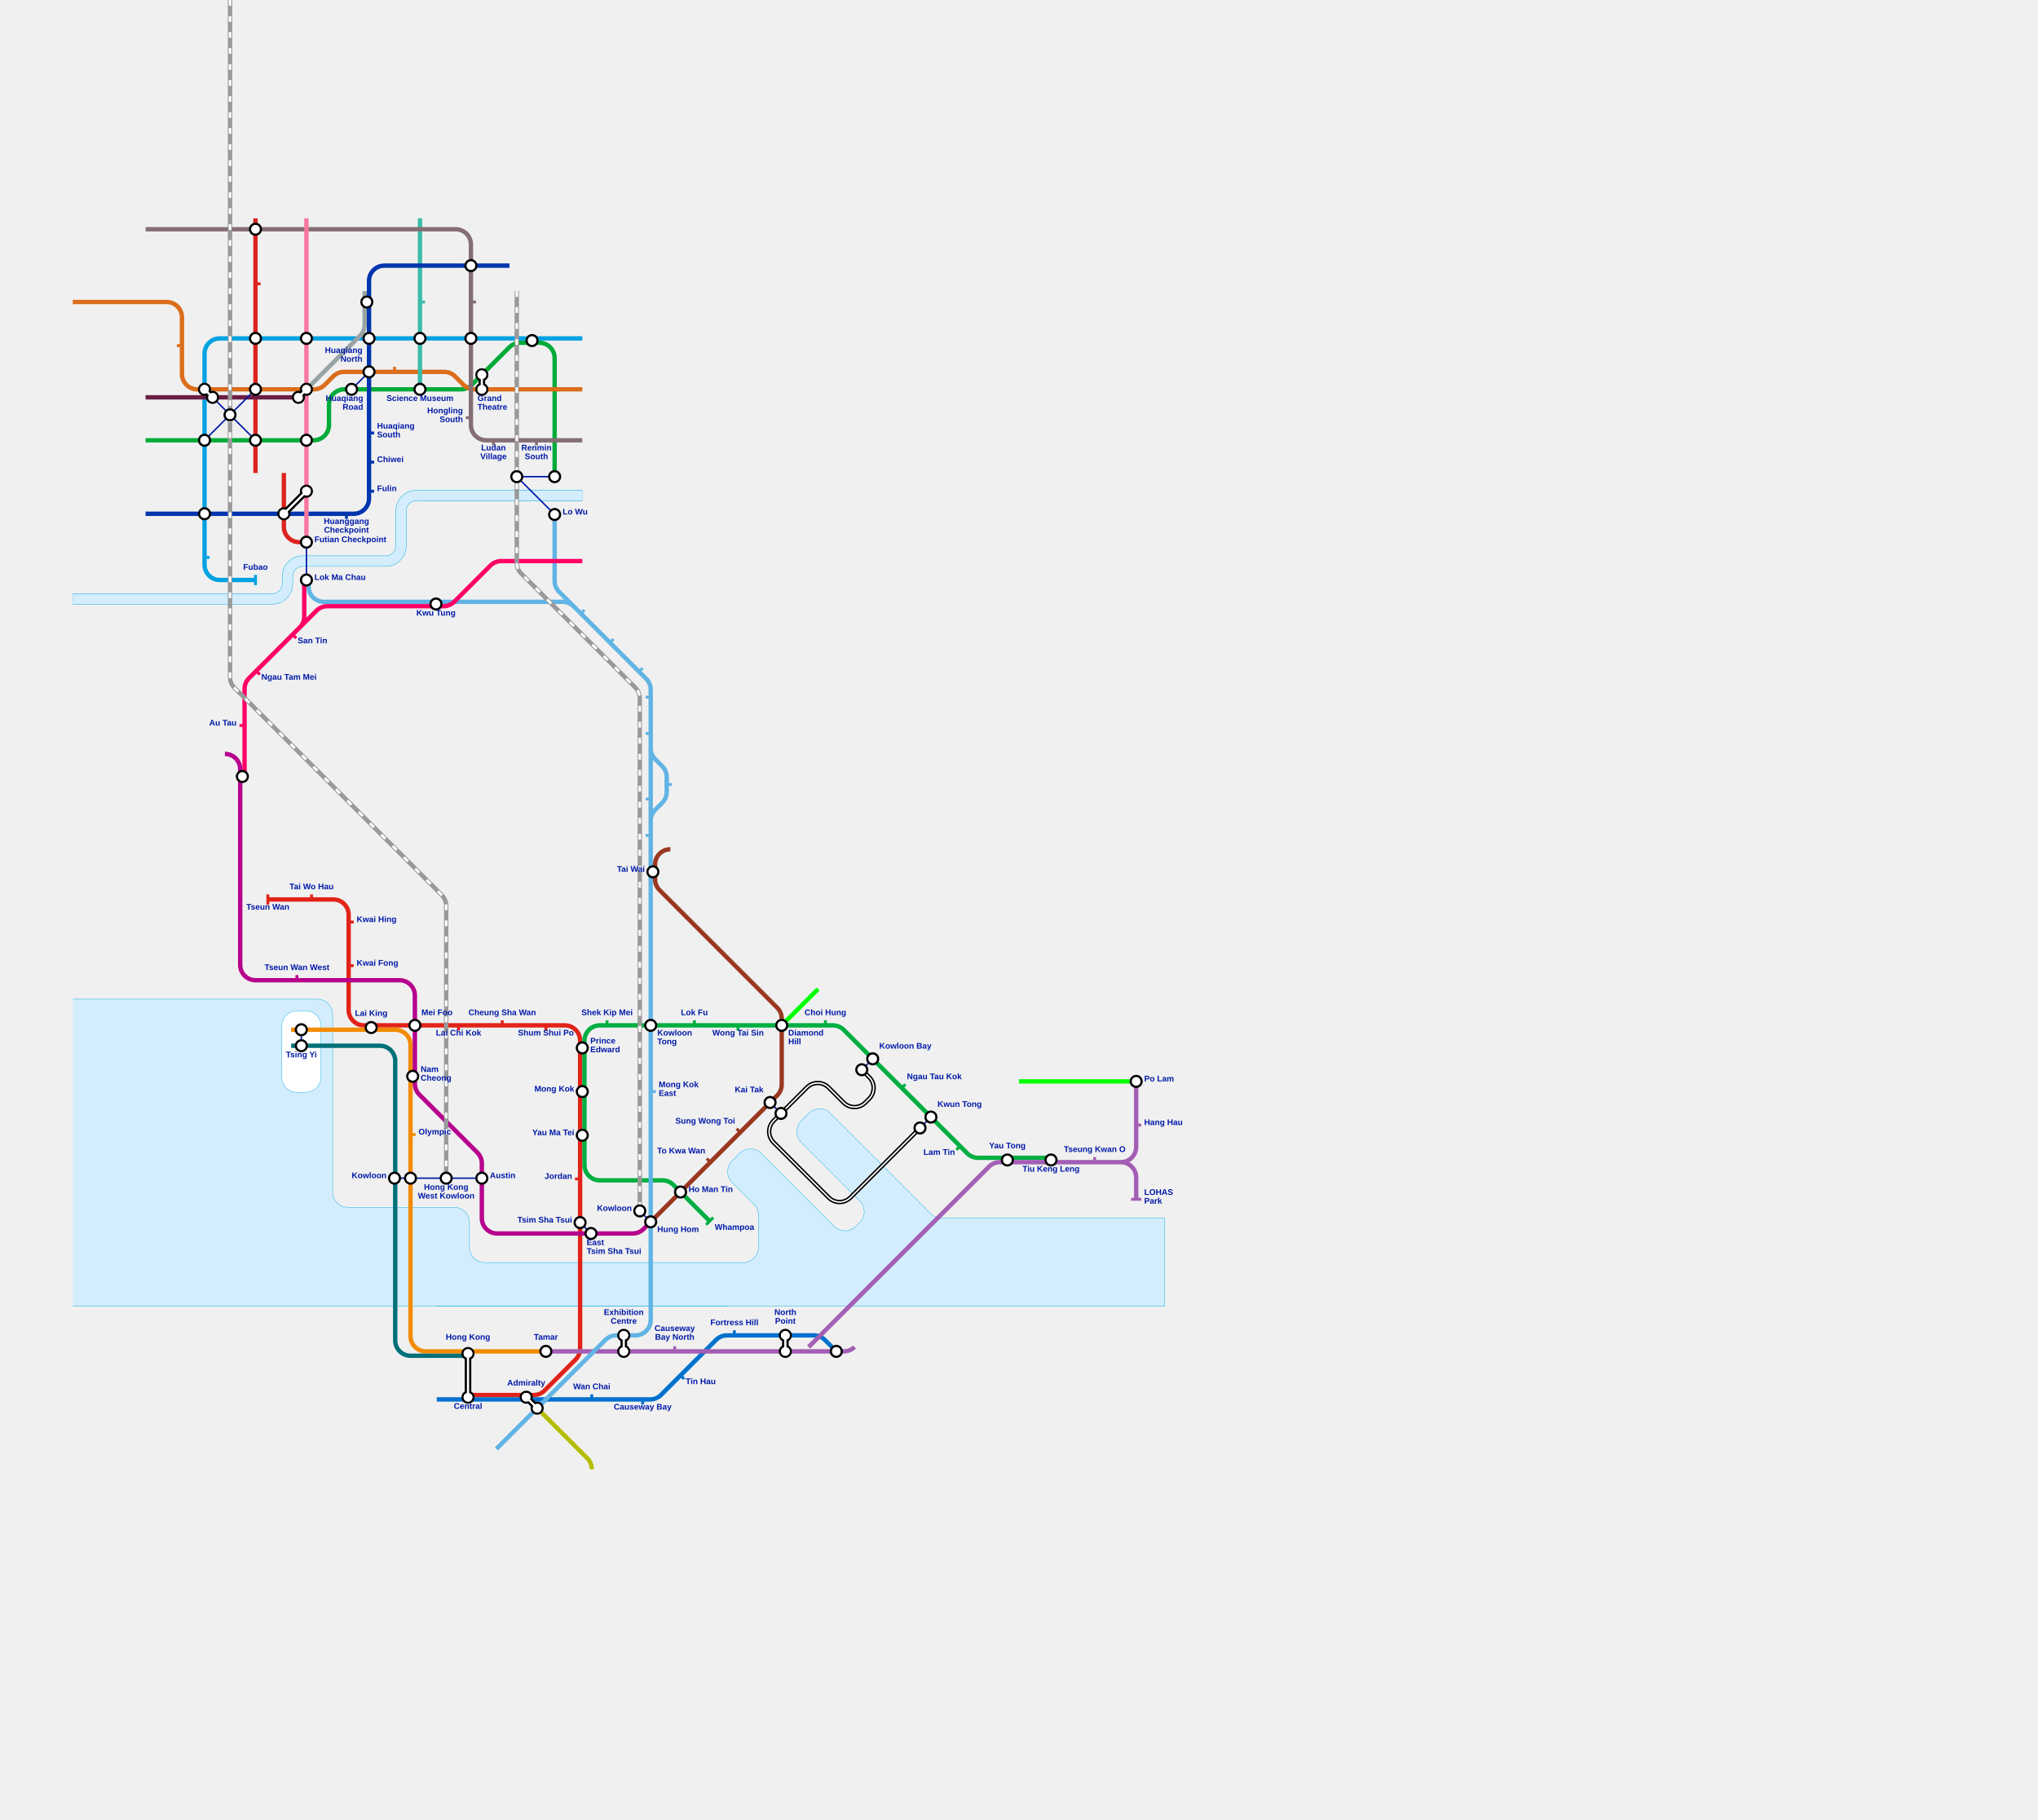
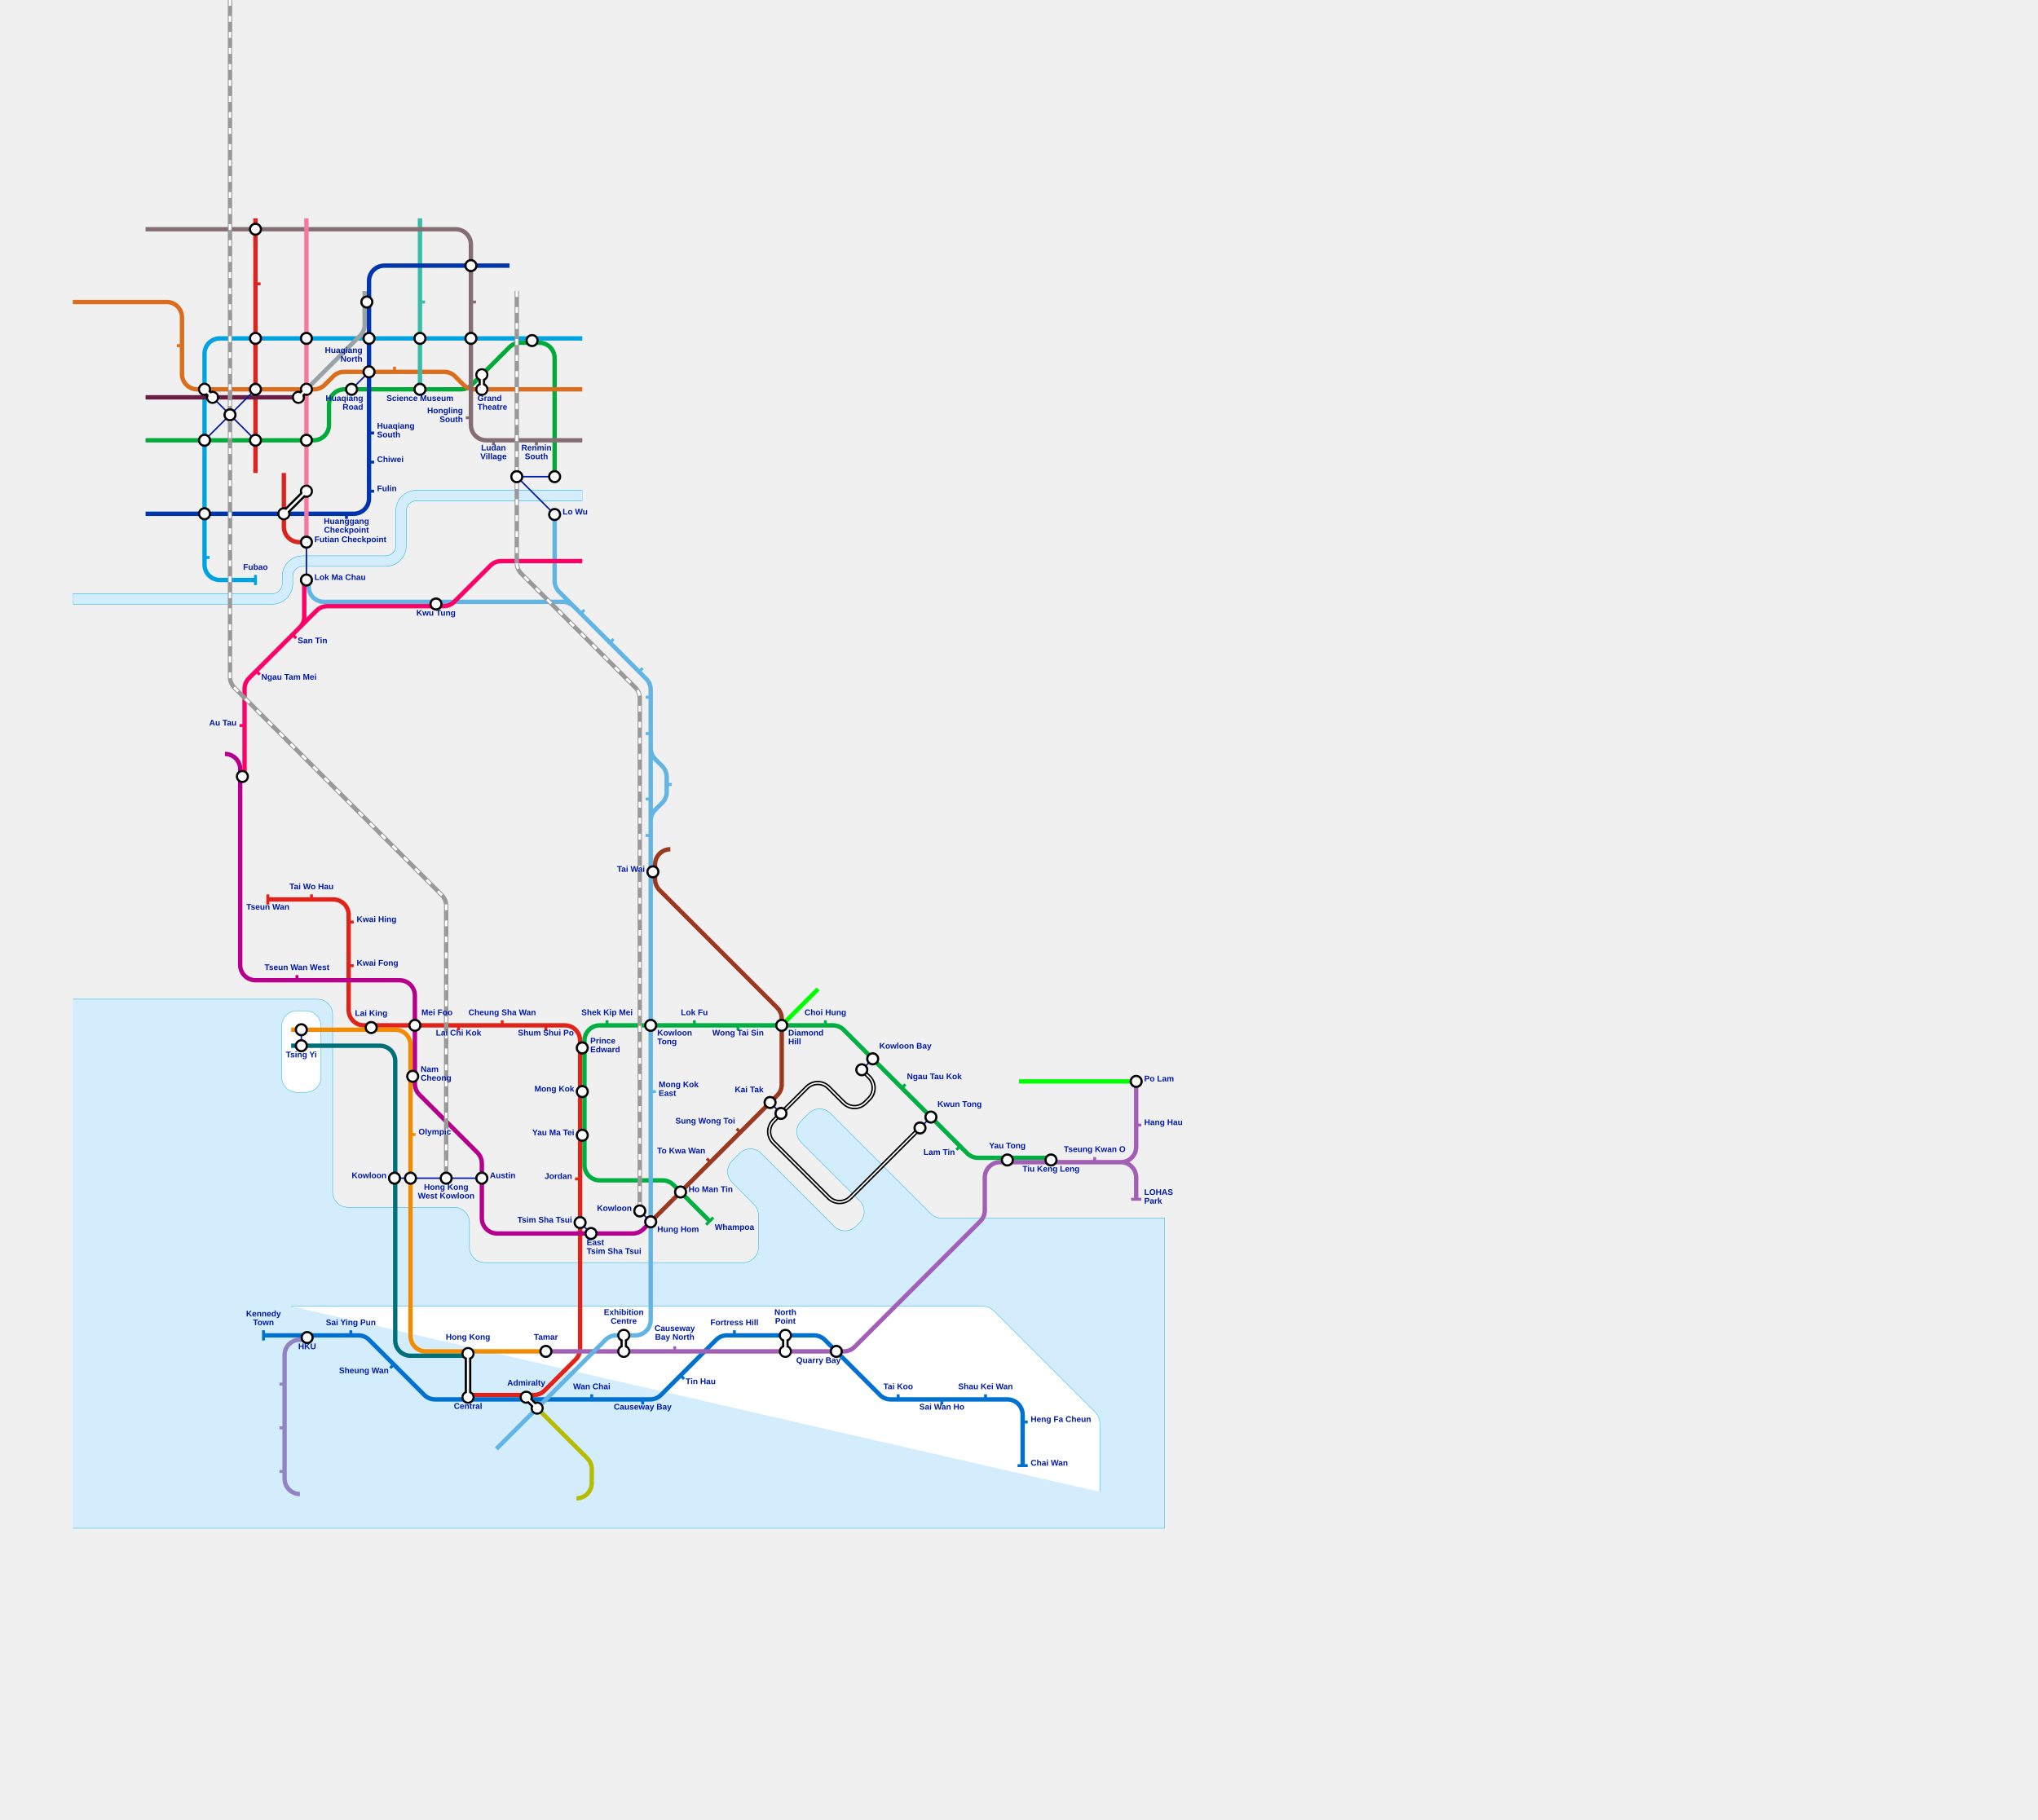
<svg xmlns="http://www.w3.org/2000/svg" xmlns:xlink="http://www.w3.org/1999/xlink" width="2800" height="2500" viewBox="-800 -1500 2800 2500">
  <style type="text/css">
        .LineDiagram {fill:none;stroke-width:6}
        .NonGZMTR {stroke:#fff;stroke-width:2}
        .Railway {stroke-dasharray:8,14;stroke-width:3.5;stroke:#fff}
        .DumbbellBG {stroke:#000;stroke-width:9}
        .DumbbellFG {stroke:#fff;stroke-width:3}
        .PaidTunnel {fill:none;stroke:#0019A8;stroke-width:2}
        .RiverBG {fill:none;stroke-width:15;stroke:#00ABE7}
        .RiverFG {fill:none;stroke-width:14;stroke:#D4EDFC}
        .Sea {stroke-width:0.5;stroke:#00ABE7;fill:#D4EDFC}
        .Island {stroke-width:0.5;stroke:#00ABE7;fill:#fff}
        .FlagBox {fill:none;stroke-width:8}
        .FlagBoxNameEN {
            font-family:Arial,"Hiragino Mincho ProN","PingFang HK","Meiryo UI",Meiryo,"Microsoft Jhenghei UI","Arial Unicode MS",sans-serif;
            font-weight:bold;
            alignment-baseline:middle;
            text-anchor:middle;
            font-size:4.5pt;
        }
        .FlagBoxNameZH {
            font-family:Arial,"Hiragino Mincho ProN","PingFang HK","Meiryo UI",Meiryo,"Microsoft Jhenghei UI","Arial Unicode MS",sans-serif;
            font-weight:bold;
            alignment-baseline:central;
            text-anchor:middle;
            font-size:3.7pt;
        }
        .StationTick {fill:none;stroke-width:4}
        .StationNameEN {
            font-family:Arial,"Hiragino Mincho ProN","PingFang HK","Meiryo UI",Meiryo,"Microsoft Jhenghei UI","Arial Unicode MS",sans-serif;
            fill:#0019A8;
            font-weight:bold;
            alignment-baseline:middle;
        }
        .StationNameZH {
            font-family:Arial,"Hiragino Mincho ProN","PingFang HK","Meiryo UI",Meiryo,"Microsoft Jhenghei UI","Arial Unicode MS",sans-serif;
            fill:#0019A8;
            font-weight:bold;
            alignment-baseline:central;
        }
        .cgz1 {stroke:#F3D03E}
        .cgz2 {stroke:#00629B}
        .cgz3 {stroke:#ECA154}
        .cgz4 {stroke:#00843D}
        .cgz5 {stroke:#C5003E}
        .cgz6 {stroke:#80225F}
        .cgz7 {stroke:#97D700}
        .cgz8 {stroke:#008C95}
        .cgz9 {stroke:#71CC98}
        .cgz10 {stroke:#7D9BC1}
        .cgz11 {stroke:#470A68}
        .cgz12 {stroke:#59621D}
        .cgz13 {stroke:#8E8C13}
        .cgz14 {stroke:#81312F}
        .cgz18 {stroke:#D48BC8}
        .cgz19 {stroke:#BB29BB}
        .cgz21 {stroke:#201747}
        .cgz22 {stroke:#041E42}
        .cgf {stroke:#C4D600}
        .cgzapm {stroke:#00B5E2}
        .cgzthz1 {stroke:#44A729}
        .cfs11 {stroke:#6600CC}
        .cunknown {stroke:#999999}
        .cprdir {stroke:#2F8072}
        
        .csz1 {stroke:#00AB39}
        .csz2 {stroke:#DB6D1C}
        .csz3 {stroke:#00A2E1}
        .csz4 {stroke:#DC241F}
        .csz6 {stroke:#3ABCA8}
        .csz7 {stroke:#0035AD}
        .csz9 {stroke:#846E74}
        .csz10 {stroke:#F8779E}
        .csz11 {stroke:#6A1D44}
        .csz14 {stroke:#99A3A6}

        .ctwl {stroke:#E2231A}
        .cktl {stroke:#00AF41}
        .cisl {stroke:#0071CE}
        .ctkl {stroke:#A35EB5}
        .ctcl {stroke:#F38B00}
        .cdrl {stroke:#E777CB}
        .cael {stroke:#007078}
-         .csil {stroke:#B6BD00}
+         .csile {stroke:#B6BD00}
+         .csilw {stroke:#9182C2}
        .cekl {stroke:#00FF00}
        .cerl {stroke:#61B4E4}
        .cwrl {stroke:#B6008D}
        .cmol {stroke:#9A3820}
        .cnol {stroke:#FF0066}
        .c360 {stroke:#94989A}
        .clrl {stroke:#CD9700}
        .cefls {stroke:#000000}

        .TfLLU {fill:#0019A8}
        .CorporateGrey {fill:#868F98}
    </style>
  <defs>
    <path id="st" class="StationTick" d="M 2,0 H 7" />
    <path id="term" class="StationTick" d="M -7,0 H 7" />
    <g id="int">
      <circle cx="0" cy="0" r="9" fill="#000" />
      <circle cx="0" cy="0" r="6" fill="#fff" />
    </g>
    <path id="flagbox" class="FlagBox" d="M -30,0 H 30" />
    <use xlink:href="#st" id="stsz1" class="csz1" />
    <use xlink:href="#st" id="stsz2" class="csz2" />
    <use xlink:href="#st" id="stsz3" class="csz3" />
    <use xlink:href="#term" id="termsz3" class="csz3" />
    <use xlink:href="#st" id="stsz4" class="csz4" />
    <use xlink:href="#st" id="stsz5" class="csz5" />
    <use xlink:href="#st" id="stsz6" class="csz6" />
    <use xlink:href="#st" id="stsz7" class="csz7" />
    <use xlink:href="#st" id="stsz9" class="csz9" />
    <use xlink:href="#st" id="stsz10" class="csz10" />
    <use xlink:href="#st" id="sttwl" class="ctwl" />
    <use xlink:href="#term" id="termtwl" class="ctwl" />
    <use xlink:href="#st" id="stktl" class="cktl" />
    <use xlink:href="#term" id="termktl" class="cktl" />
    <use xlink:href="#st" id="stisl" class="cisl" />
+     <use xlink:href="#term" id="termisl" class="cisl" />
    <use xlink:href="#st" id="sttkl" class="ctkl" />
    <use xlink:href="#term" id="termtkl" class="ctkl" />
    <use xlink:href="#st" id="sttcl" class="ctcl" />
+     <use xlink:href="#st" id="stsile" class="csile" />
+     <use xlink:href="#st" id="stsilw" class="csilw" />
    <use xlink:href="#st" id="sterl" class="cerl" />
    <use xlink:href="#st" id="stwrl" class="cwrl" />
    <use xlink:href="#st" id="stmol" class="cmol" />
    <use xlink:href="#st" id="stnol" class="cnol" />
    <g id="chinarail" transform="scale(0.0165) translate(-260,-305)" style="stroke:none;fill:#E60012">
      <path d="                 M169,273.5c0-19,14.7-34.8,33.7-36.3c18.9-1.5,38.1-2.2,57.4-2.2c19.3,0,38.4,0.8,57.3,2.2                 c19,1.5,33.7,17.3,33.7,36.3v47.3l-51.3,14.7c-11.2,3.2-18.9,13.4-18.9,25v147.8c0,17.4,12.2,32.3,29.3,35.7l110.6,22.1              c4.9,1,8.4,5.2,8.4,10.2V599H91v-22.7c0-5,3.5-9.2,8.4-10.2L209.9,544c17-3.4,29.3-18.3,29.3-35.7V360.5c0-11.6-7.7-21.8-18.9-25              L169,320.8V273.5z M309.4,31.7c0.2-1.2,0.3-2.4,0.3-3.6c0-14-11.1-25.4-24.9-26C276.6,1.4,268.3,1,260,1c-8.3,0-16.6,0.4-24.7,1.1              c-13.9,0.6-24.9,12-24.9,26c0,1.2,0.1,2.5,0.3,3.6C90.6,54.8,0,160.3,0,287c0,97.2,53.4,182,132.4,226.6l36.8-48.1              C104.3,432.4,59.8,364.9,59.8,287c0-110.6,89.6-200.2,200.2-200.2S460.2,176.4,460.2,287c0,77.9-44.5,145.4-109.4,178.5              c15,19.6,25.6,33.5,36.8,48.1C466.6,469,520,384.2,520,287C520,160.3,429.4,54.8,309.4,31.7z             " />
    </g>
    <g id="prdir" fill="#2f8072" stroke="none" transform="scale(0.045) translate(-120,-110)">
      <path d="m 123.261,86.979 c 18.826,44.554 49.388,83.668 88.995,112.823 l 13.143,9.675 19.351,-26.286 -13.143,-9.675 c -48.909,-36.002 -82.086,-89.248 -93.069,-148.784 -0.418,3.388 -0.841,6.777 -1.384,10.135 -0.715,4.415 -1.538,8.803 -2.466,13.159 -0.928,4.357 -1.961,8.681 -3.099,12.973 -1.138,4.292 -2.379,8.549 -3.723,12.768 -1.343,4.219 -2.789,8.402 -4.335,12.542 -0.084,0.226 -0.185,0.444 -0.27,0.67 z" />
      <path d="M 75.718,153.262 C 104.986,114.754 123.694,68.776 129.262,19.911 L 131.11,3.696 98.68,0 96.832,16.215 c -6.875,60.34 -36.537,115.622 -82.703,154.786 3.147,-1.324 6.295,-2.645 9.479,-3.845 4.184,-1.578 8.4,-3.048 12.641,-4.412 4.24,-1.364 8.505,-2.621 12.794,-3.77 4.288,-1.15 8.598,-2.193 12.927,-3.128 4.328,-0.935 8.675,-1.764 13.035,-2.485 0.238,-0.04 0.477,-0.061 0.715,-0.099 z" />
      <path d="m 157.156,160.728 c -47.997,-5.973 -97.153,0.937 -142.205,20.66 L 0,187.933 13.089,217.834 28.039,211.289 c 55.633,-24.355 118.334,-26.465 175.385,-6.208 -2.725,-2.056 -5.449,-4.116 -8.085,-6.266 -3.466,-2.826 -6.854,-5.733 -10.163,-8.716 -3.309,-2.982 -6.537,-6.039 -9.685,-9.17 -3.148,-3.131 -6.214,-6.335 -9.196,-9.608 -2.982,-3.273 -5.881,-6.616 -8.694,-10.025 -0.153,-0.186 -0.292,-0.382 -0.445,-0.569 z" />
    </g>
  </defs>
  <g id="cht_switch" style="opacity:0;cursor:pointer">
    <g id="cht_switch_base">
      <rect x="-690" y="-1040" width="10" height="10" style="fill:#fff;stroke:#000;stroke-width:1" />
      <text x="-675" y="-1030" font-size="14px" class="stname">Traditional Chinese</text>
    </g>
    <g id="cht_switch_over" style="visibility:hidden;opacity:0">
      <use xlink:href="#enabled" x="-690" y="-1040" />
      <text x="-675" y="-1030" style="stroke:#243588;stroke-width:0.5;font-size:14px" class="stname">Traditional Chinese</text>
      <set begin="cht_switch_base.click" end="cht_switch_over.click" attributeName="visibility" attributeType="CSS" to="visible" />
      <set begin="cht_switch_base.click" end="cht_switch_over.click" attributeName="opacity" attributeType="CSS" to="1" />
    </g>
    <animate attributeName="opacity" attributeType="CSS" values="0; 1" keyTimes="0; 1" dur="0.5s" fill="freeze" />
  </g>
  <g class="RiverBG">
    <path id="Shenzhen_River" d="             M -700,-677             H -426 a 21,21 0 0,0 21,-21             V -708 a 21,21 0 0,1 21,-21             H -270 a 21,21 0 0,0 21,-21             V -798 a 21,21 0 0,1 21,-21             H 0         " />
  </g>
  <use xlink:href="#Shenzhen_River" class="RiverFG" />
-   <path id="Victoria_Harbour" class="Sea" d="         M -700,-127         H -364 a 21,21 0 0,1 21,21         V 138 a 21,21 0 0,0 21,21         H -176 a 21,21 0 0,1 21,21         V 214 a 21,21 0 0,0 21,21         H 221 a 21,21 0 0,0 21,-21         V 170 a 21,21 0 0,0 -6,-15         L 206,125 a 21,21 0 0,1 0,-30         L 216,85 a 21,21 0 0,1 30,0         L 346,185 a 21,21 0 0,0 30,0         L 381,180 a 21,21 0 0,0 0,-30         L 301,70 a 21,21 0 0,1 0,-30         L 311,30 a 21,21 0 0,1 30,0         L 479,168 a 21,21 0 0,0 15,6         H 800          V 295         H -700     " />
-   <path id="Hong_Kong_Island" class="Island" d="         M -200,295         H 200     " />
+   <path id="Victoria_Harbour" class="Sea" d="         M -700,-127         H -364 a 21,21 0 0,1 21,21         V 138 a 21,21 0 0,0 21,21         H -176 a 21,21 0 0,1 21,21         V 214 a 21,21 0 0,0 21,21         H 221 a 21,21 0 0,0 21,-21         V 170 a 21,21 0 0,0 -6,-15         L 206,125 a 21,21 0 0,1 0,-30         L 216,85 a 21,21 0 0,1 30,0         L 346,185 a 21,21 0 0,0 30,0         L 381,180 a 21,21 0 0,0 0,-30         L 301,70 a 21,21 0 0,1 0,-30         L 311,30 a 21,21 0 0,1 30,0         L 479,168 a 21,21 0 0,0 15,6         H 800          V 600         H -700     " />
+   <path id="Hong_Kong_Island" class="Island" d="         M -400,295         H 550 a 21,21 0 0,1 15,6         L 705,441 a 21,21 0 0,1 6,15         V 550     " />
  <path id="Tsing_Yi_Island" class="Island" d="         M -359,-90         V -20 a 21,21 0 0,1 -21,21         H -392 a 21,21 0 0,1 -21,-21         V -90 a 21,21 0 0,1 21,-21         H -380 a 21,21 0 0,1 21,21 Z     " />
  <g class="LineDiagram">
    <path id="SZ1_route" class="csz1" d="             M -600,-895             H -369 a 21,21 0 0,0 21,-21             V -944 a 21,21 0 0,1 21,-21             H -167 a 21,21 0 0,0 15,-6             L -100,-1023 a 21,21 0 0,1 15,-6             H -59 a 21,21 0 0,1 21,21             V -845         " />
    <path id="SZ2_route" class="csz2" d="             M -700,-1085             H -571 a 21,21 0 0,1 21,21             V -986 a 21,21 0 0,0 21,21             H -369 a 21,21 0 0,0 15,-6             L -342,-983 a 21,21 0 0,1 15,-6             H -190 a 21,21 0 0,1 15,6             L -163,-971 a 21,21 0 0,0 15,6             H 0         " />
    <path id="SZ3_route" class="csz3" d="             M -449,-703             H -498 a 21,21 0 0,1 -21,-21             M -519,-724             V -1014 a 21,21 0 0,1 21,-21             H 0         " />
    <path id="SZ4_route" class="csz4" d="             M -379,-755             H -389 a 21,21 0 0,1 -21,-21             V -850              M -449,-850             V -1200         " />
    <path id="SZ6_route" class="csz6" d="             M -223,-965             V -1200         " />
    <path id="SZ7_route" class="csz7" d="             M -600,-794             H -314 a 21,21 0 0,0 21,-21             V -1114 a 21,21 0 0,1 21,-21             H -100         " />
    <path id="SZ9_route" class="csz9" d="             M -600,-1185             H -174 a 21,21 0 0,1 21,21             V -916 a 21,21 0 0,0 21,21             H 0         " />
    <path id="SZ10_route" class="csz10" d="             M -379,-755             V -1200         " />
    <path id="SZ11_route" class="csz11" d="             M -390,-954             H -600         " />
    <path id="SZ14_route" class="csz14" d="             M -379,-965             L -305,-1039 a 21,21 0 0,0 6,-15             V -1100         " />
  </g>
  <g class="LineDiagram">
    <path id="TWL_route" class="ctwl" d="             M -432,-264             H -342 a 21,21 0 0,1 21,21             V -112 a 21,21 0 0,0 21,21             M -300,-91             H -24 a 21,21 0 0,1 21,21             V 353 a 21,21 0 0,1 -6,15             M -9,368             L -52,411 a 21,21 0 0,1 -15,6             M -67,417             H -153         " />
    <path id="KTL_route" class="cktl" d="             M 644,91             H 544 a 21,21 0 0,1 -15,-6             L 359,-85 a 21,21 0 0,0 -15,-6             H 300             H 24 a 21,21 0 0,0 -21,21             V 101 a 21,21 0 0,0 21,21             H 110 a 21,21 0 0,1 15,6             L 175,178         " />
-     <path id="ISL_route" class="cisl" d="             M -200,423             H 93 a 21,21 0 0,0 15,-6             L 184,341 a 21,21 0 0,1 15,-6             H 318 a 21,21 0 0,1 15,6             L 349,357         " />
-     <path id="TKL_route" class="ctkl" d="             M -50,357             H 359 a 21,21 0 0,0 15,-6             M 311,351             L 559,103 a 21,21 0 0,1 15,-6             M 574,97             H 740 a 21,21 0 0,0 21,-21             V -14              M 740,97 a 21,21 0 0,1 21,21             V 148         " />
+     <path id="ISL_route" class="cisl" d="             M -438,335             H -308 a 21,21 0 0,1 15,6             L -217,417 a 21,21 0 0,0 15,6             H 93 a 21,21 0 0,0 15,-6             L 184,341 a 21,21 0 0,1 15,-6             H 318 a 21,21 0 0,1 15,6             L 409,417 a 21,21 0 0,0 15,6             H 584 a 21,21 0 0,1 21,21             V 514         " />
+     <path id="TKL_route" class="ctkl" d="             M -50,357             H 359 a 21,21 0 0,0 15,-6             L 547,178 a 21,21 0 0,0 6,-15             V 118 a 21,21 0 0,1 21,-21             H 740 a 21,21 0 0,0 21,-21             V -14              M 740,97 a 21,21 0 0,1 21,21             V 148         " />
    <path id="TCL_route" class="ctcl" d="             M -400,-85             H -257 a 21,21 0 0,1 21,21             V 336 a 21,21 0 0,0 21,21             H -50         " />
    <path id="AEL_route" class="cael" d="             M -400,-63             H -278 a 21,21 0 0,1 21,21             V 342 a 21,21 0 0,0 21,21             H -153         " />
-     <path id="SIL_route" class="csil" d="             M -62,435             L 7,504 a 21,21 0 0,1 6,15         " />
+     <path id="SILE_route" class="csile" d="             M -62,435             L 7,504 a 21,21 0 0,1 6,15             V 538 a 21,21 0 0,1 -21,21         " />
+     <path id="SILW_route" class="csilw" d="             M -378,341             H -388 a 21,21 0 0,0 -21,21             V 532 a 21,21 0 0,0 21,21         " />
    <path id="EKL_route" class="cekl" d="             M 274,-91             L 324,-141             M 600,-14             H 761         " />
    <path id="ERL_route" class="cerl" d="             M -38,-793             V -702 a 21,21 0 0,0 6,15             L 88,-567 a 21,21 0 0,1 6,15             M 94,-552             V 314 a 21,21 0 0,1 -21,21             H 47 a 21,21 0 0,0 -15,6             L -118,491              M 94,-372 a 21,21 0 0,1 6,-15             L 110,-397 a 21,21 0 0,0 6,-15             V -432 a 21,21 0 0,0 -6,-15             L 100,-457 a 21,21 0 0,1 -6,-15              M -12,-667 a 21,21 0 0,0 -15,-6             H -355 a 21,21 0 0,1 -21,-21             V -703         " />
    <path id="WRL_route" class="cwrl" d="             M -491,-464 a 21,21 0 0,1 21,21             V -174 a 21,21 0 0,0 21,21             H -251 a 21,21 0 0,1 21,21             V -11 a 21,21 0 0,0 6,15             L -144,84 a 21,21 0 0,1 6,15             V 174 a 21,21 0 0,0 21,21             H 69 a 21,21 0 0,0 15,-6             L 94,179         " />
    <path id="MOL_route" class="cmol" d="             M 94,179             L 268,5 a 21,21 0 0,0 6,-15             V -100 a 21,21 0 0,0 -6,-15             L 106,-277 a 21,21 0 0,1 -6,-15             V -312 a 21,21 0 0,1 21,-21         " />
    <path id="NOL_route" class="cnol" d="             M -464,-433             V -553 a 21,21 0 0,1 6,-15             L -365,-661 a 21,21 0 0,1 15,-6             H -191 a 21,21 0 0,0 15,-6             L -126,-723 a 21,21 0 0,1 15,-6             H 0              M -388,-638 a 21,21 0 0,0 6,-15             V -703         " />
    <g class="cefls">
      <path id="EFLS_route" d="             M 384,-30             L 394,-20 a 21,21 0 0,1 0,30             L 389,15 a 21,21 0 0,1 -30,0             L 338.5,-5.5 a 21,21 0 0,0 -30,0             L 263,40 a 21,21 0 0,0 0,30             L 338.5,145.5 a 21,21 0 0,0 30,0             L 464,50             " />
    </g>
    <use xlink:href="#EFLS_route" class="NonGZMTR" />
    <g class="cunknown">
      <path id="Guangshen_Railway" d="                 M -90,-1100                 V -727 a 21,21 0 0,0 6,15                 L 73,-555 a 21,21 0 0,1 6,15                 V 164             " />
      <path id="GZ_SZ_HK_Railway" d="                 M -484,-1500                 V -570 a 21,21 0 0,0 6,15                 L -193,-270 a 21,21 0 0,1 6,15                 V 119             " />
    </g>
    <use xlink:href="#Guangshen_Railway" class="Railway" />
    <use xlink:href="#GZ_SZ_HK_Railway" class="Railway" />
  </g>
  <g id="Guangshen_Railway_station_icons">
    <path class="PaidTunnel" d="             M -90,-845 H -38             M -90,-845 L -38,-793             M 79,164 L 94,179         " />
    <use xlink:href="#int" x="-90" y="-845" id="Shenzhen" />
    <use xlink:href="#int" x="79" y="164" id="Kowloon" />
  </g>
  <g id="GZ_SZ_HK_Railway_station_icons">
    <path class="PaidTunnel" d="             M -508,-954 L -449,-895             M -519,-895 L -449,-965             M -236,119 H -138         " />
    <use xlink:href="#int" x="-484" y="-930" id="Futian" />
    <use xlink:href="#int" x="-187" y="119" id="West_Kowloon" />
  </g>
  <g id="SZ1_station_icons">
    <use xlink:href="#int" x="-519" y="-895" id="Shopping_Park" />
    <use xlink:href="#int" x="-449" y="-895" id="CEC" />
    <use xlink:href="#int" x="-379" y="-895" id="Gangxia" />
    <path class="PaidTunnel" d="             M -317,-965 L -293,-989         " />
    <use xlink:href="#int" x="-317" y="-965" id="Huaqiang_Rd" />
    <use xlink:href="#int" x="-223" y="-965" id="Science_Museum" />
    <use xlink:href="#int" x="-138" y="-985" id="Grand_Theatre" />
    <use xlink:href="#int" x="-69" y="-1032" id="Laojie" />
    <use xlink:href="#int" x="-38" y="-845" id="Luohu" />
  </g>
  <g id="SZ2_station_icons">
    <use xlink:href="#stsz2" transform="translate(-550,-1025)rotate(180)" id="Lianhua_West" />
    <use xlink:href="#int" x="-519" y="-965" id="Futian" />
    <use xlink:href="#int" x="-449" y="-965" id="Civic_Centre" />
    <use xlink:href="#int" x="-379" y="-965" id="Gangxia_North" />
    <use xlink:href="#int" x="-293" y="-989" id="Huaqiang_North" />
    <use xlink:href="#stsz2" transform="translate(-258,-989)rotate(-90)" id="Yannan" />
    <use xlink:href="#int" x="-138" y="-965" id="Grand_Theatre_SZ2" />
    <g class="DumbbellBG">
      <path id="GrandTheatre_Interchange" d="                 M -138,-985 V -965             " />
    </g>
    <use xlink:href="#GrandTheatre_Interchange" class="DumbbellFG" />
    <circle cx="-138" cy="-985" r="6" fill="#fff" />
    <circle cx="-138" cy="-965" r="6" fill="#fff" />
  </g>
  <g id="SZ3_station_icons">
    <use xlink:href="#termsz3" transform="translate(-449,-703)rotate(90)" id="Fubao" />
    <use xlink:href="#stsz3" transform="translate(-519,-734)rotate(0)" id="Yitian" />
    <use xlink:href="#int" x="-519" y="-794" id="Shixia" />
    <use xlink:href="#int" x="-449" y="-1035" id="Childrens_Palace" />
    <use xlink:href="#int" x="-379" y="-1035" id="Lianhuacun" />
    <use xlink:href="#int" x="-293" y="-1035" id="Huaxin" />
    <use xlink:href="#int" x="-223" y="-1035" id="Tongxinling" />
    <use xlink:href="#int" x="-153" y="-1035" id="Hongling" />
  </g>
  <g id="SZ4_station_icons">
    <use xlink:href="#int" x="-449" y="-1185" id="Shangmeilin" />
    <use xlink:href="#stsz4" transform="translate(-449,-1110)rotate(0)" id="Lianhua_North" />
    <use xlink:href="#int" x="-410" y="-794" id="Fumin" />
    <path class="PaidTunnel" d="             M -379,-755 V -703         " />
    <use xlink:href="#int" x="-379" y="-755" id="Futian_Checkpoint" />
  </g>
  <g id="SZ6_station_icons">
    <use xlink:href="#stsz6" transform="translate(-223,-1085)rotate(0)" id="Sports_Centre" />
  </g>
  <g id="SZ7_station_icons">
    <use xlink:href="#stsz7" transform="translate(-324,-794)rotate(90)" id="Huanggang_Checkpoint" />
    <use xlink:href="#stsz7" transform="translate(-293,-825)" id="Fulin" />
    <use xlink:href="#stsz7" transform="translate(-293,-865)" id="Chiwei" />
    <use xlink:href="#stsz7" transform="translate(-293,-905)" id="Huaqiang_South" />
    <use xlink:href="#int" x="-296" y="-1085" id="Huangmugang" />
    <use xlink:href="#int" x="-153" y="-1135" id="Hongling_North" />
  </g>
  <g id="SZ9_station_icons">
    <use xlink:href="#stsz9" transform="translate(-153,-1085)rotate(0)" id="Yuanling" />
    <use xlink:href="#stsz9" transform="translate(-153,-926)rotate(180)" id="Hongling_South" />
    <use xlink:href="#stsz9" transform="translate(-122,-895)rotate(90)" id="Ludancun" />
    <use xlink:href="#stsz9" transform="translate(-63,-895)rotate(90)" id="Renmin_South" />
  </g>
  <g id="SZ10_station_icons">
    <use xlink:href="#int" x="-379" y="-825" id="Fumin_SZ10" />
    <g class="DumbbellBG">
      <path id="Fumin_Interchange" d="                 M -410,-794 L -379,-825             " />
    </g>
    <use xlink:href="#Fumin_Interchange" class="DumbbellFG" />
    <circle cx="-410" cy="-794" r="6" fill="#fff" />
    <circle cx="-379" cy="-825" r="6" fill="#fff" />
  </g>
  <g id="SZ11_station_icons">
    <use xlink:href="#int" x="-390" y="-954" id="Gangxia_North_SZ11" />
    <g class="DumbbellBG">
      <path id="Gangxia_North_Interchange" d="                 M -390,-954 L -379,-965             " />
    </g>
    <use xlink:href="#Gangxia_North_Interchange" class="DumbbellFG" />
    <circle cx="-390" cy="-954" r="6" fill="#fff" />
    <circle cx="-379" cy="-965" r="6" fill="#fff" />
    <use xlink:href="#int" x="-508" y="-954" id="Futian_SZ11" />
    <g class="DumbbellBG">
      <path id="Futian_Interchange" d="                 M -519,-965 L -508,-954             " />
    </g>
    <use xlink:href="#Futian_Interchange" class="DumbbellFG" />
    <circle cx="-519" cy="-965" r="6" fill="#fff" />
    <circle cx="-508" cy="-954" r="6" fill="#fff" />
  </g>
  <g id="TWL_station_icons">
    <use xlink:href="#termtwl" transform="translate(-432,-264)rotate(90)" id="TSW" />
    <use xlink:href="#sttwl" transform="translate(-372,-264)rotate(-90)" id="TWH" />
    <use xlink:href="#sttwl" transform="translate(-321,-233)rotate(0)" id="KWH" />
    <use xlink:href="#sttwl" transform="translate(-321,-173)rotate(0)" id="KWF" />
    <use xlink:href="#int" transform="translate(-290,-88)" id="LAK" />
    <use xlink:href="#int" x="-230" y="-91" id="MEF" />
    <use xlink:href="#sttwl" transform="translate(-170,-91)rotate(90)" id="LCK" />
    <use xlink:href="#sttwl" transform="translate(-110,-91)rotate(-90)" id="CSW" />
    <use xlink:href="#sttwl" transform="translate(-50,-91)rotate(90)" id="SSP" />
    <use xlink:href="#int" x="0" y="-60" id="PRE" />
    <use xlink:href="#int" x="0" y="0" id="MOK" />
    <use xlink:href="#int" x="0" y="60" id="YMT" />
    <use xlink:href="#sttwl" transform="translate(-3,120)rotate(180)" id="JOR" />
    <path class="PaidTunnel" d="             M -3,180 L 12,195         " />
    <use xlink:href="#int" x="-3" y="180" id="TST" />
    <use xlink:href="#int" x="-77" y="420" id="ADM" />
    <use xlink:href="#int" x="-157" y="420" id="CEN" />
  </g>
  <g id="KTL_station_icons">
    <use xlink:href="#int" x="644" y="94" id="TIK" />
    <use xlink:href="#int" x="584" y="94" id="YAT" />
    <use xlink:href="#stktl" transform="translate(519,75)rotate(135)" id="LAT" />
    <path class="PaidTunnel" d="             M 479,35 L 464,50         " />
    <use xlink:href="#int" x="479" y="35" id="KWT" />
    <use xlink:href="#stktl" transform="translate(439,-5)rotate(-45)" id="NTK" />
    <path class="PaidTunnel" d="             M 399,-45 L 384,-30         " />
    <use xlink:href="#int" x="399" y="-45" id="KOB" />
    <use xlink:href="#stktl" transform="translate(334,-91)rotate(-90)" id="CHH" />
    <use xlink:href="#int" x="274" y="-91" id="DIH" />
    <use xlink:href="#stktl" transform="translate(214,-91)rotate(90)" id="WTS" />
    <use xlink:href="#stktl" transform="translate(154,-91)rotate(-90)" id="LOF" />
    <use xlink:href="#int" x="94" y="-91" id="KOT" />
    <use xlink:href="#stktl" transform="translate(34,-91)rotate(-90)" id="SKM" />
    <use xlink:href="#int" x="135" y="138" id="HOM" />
    <use xlink:href="#termktl" transform="translate(175,178)rotate(-45)" id="WHA" />
  </g>
  <g id="ISL_station_icons">
+     <use xlink:href="#termisl" transform="translate(-438,335)rotate(-90)" id="KET" />
+     <use xlink:href="#int" x="-378" y="338" id="HKU" />
+     <use xlink:href="#stisl" transform="translate(-318,335)rotate(-90)" id="SYP" />
+     <use xlink:href="#stisl" transform="translate(-259,375)rotate(135)" id="SHW" />
    <use xlink:href="#stisl" transform="translate(13,423)rotate(-90)" id="WAC" />
    <use xlink:href="#stisl" transform="translate(83,423)rotate(90)" id="CAB" />
    <use xlink:href="#stisl" transform="translate(135,390)rotate(45)" id="TIH" />
    <use xlink:href="#stisl" transform="translate(209,335)rotate(-90)" id="FOH" />
    <use xlink:href="#int" x="279" y="335" id="NOP" />
+     <use xlink:href="#int" x="349" y="357" id="QUB" />
+     <use xlink:href="#stisl" transform="translate(434,423)rotate(-90)" id="TAK" />
+     <use xlink:href="#stisl" transform="translate(494,423)rotate(90)" id="SWH" />
+     <use xlink:href="#stisl" transform="translate(554,423)rotate(-90)" id="SKW" />
+     <use xlink:href="#stisl" transform="translate(605,454)rotate(0)" id="HFC" />
+     <use xlink:href="#termisl" transform="translate(605,514)rotate(0)" id="CHW" />
  </g>
  <g id="TKL_station_icons">
    <use xlink:href="#int" x="57" y="357" id="EXC_TKL" />
    <use xlink:href="#sttkl" transform="translate(127,357)rotate(-90)" id="CBN" />
    <use xlink:href="#int" x="279" y="357" id="NOP_TKL" />
    <g class="DumbbellBG">
      <path id="NOP_Interchange" d="                 M 279,357 V 335             " />
    </g>
    <use xlink:href="#NOP_Interchange" class="DumbbellFG" />
    <circle cx="279" cy="357" r="6" fill="#fff" />
    <circle cx="279" cy="335" r="6" fill="#fff" />
-     <use xlink:href="#int" x="349" y="357" id="QUB" />
    <use xlink:href="#sttkl" transform="translate(704,97)rotate(-90)" id="TKO" />
    <use xlink:href="#sttkl" transform="translate(761,46)rotate(0)" id="HAH" />
    <use xlink:href="#int" x="761" y="-14" id="POA" />
    <use xlink:href="#termtkl" transform="translate(761,148)rotate(0)" id="LHP" />
  </g>
  <g id="TCL_station_icons">
    <path class="PaidTunnel" d="             M -386,-85 V -63         " />
    <use xlink:href="#int" transform="translate(-386,-85)" id="TSY" />
    <path class="PaidTunnel" d="             M -236,119 H -258         " />
    <use xlink:href="#sttcl" transform="translate(-236,59)rotate(0)" id="OLY" />
    <use xlink:href="#int" x="-236" y="119" id="KOW" />
    <use xlink:href="#int" x="-157" y="360" id="HOK" />
    <g class="DumbbellBG">
      <path id="HOK_CEN_Interchange" d="                 M -157,360 V 420             " />
    </g>
    <use xlink:href="#HOK_CEN_Interchange" class="DumbbellFG" />
    <circle cx="-157" cy="360" r="6" fill="#fff" />
    <circle cx="-157" cy="420" r="6" fill="#fff" />
    <use xlink:href="#int" x="-50" y="357" id="TAM" />
  </g>
  <g id="AEL_station_icons">
    <use xlink:href="#int" transform="translate(-386,-63)" id="TSY_AEL" />
    <use xlink:href="#int" x="-258" y="119" id="KOW_AEL" />
  </g>
-   <g id="SIL_station_icons">
-     <use xlink:href="#int" x="-62" y="435" id="ADM_SIL" />
+   <g id="SILE_station_icons">
+     <use xlink:href="#int" x="-62" y="435" id="ADM_SILE" />
    <g class="DumbbellBG">
      <path id="ADM_Interchange" d="                 M -62,435 L -77,420             " />
    </g>
    <use xlink:href="#ADM_Interchange" class="DumbbellFG" />
    <circle cx="-62" cy="435" r="6" fill="#fff" />
    <circle cx="-77" cy="420" r="6" fill="#fff" />
+   </g>
+   <g id="SILW_station_icons">
+     <use xlink:href="#stsilw" transform="translate(-409,402)rotate(180)" id="QMH" />
+     <use xlink:href="#stsilw" transform="translate(-409,462)rotate(180)" id="CYB" />
+     <use xlink:href="#stsilw" transform="translate(-409,522)rotate(180)" id="WAF" />
  </g>
  <g id="ERL_station_icons">
    <use xlink:href="#int" transform="translate(-379,-703)" id="LMC" />
    <use xlink:href="#int" x="-201" y="-670" id="KTU" />
    <use xlink:href="#int" transform="translate(-38,-793)" id="LOW" />
    <use xlink:href="#sterl" transform="translate(-2,-657)rotate(-45)" id="SHS" />
    <use xlink:href="#sterl" transform="translate(38,-617)rotate(-45)" id="FAN" />
    <use xlink:href="#sterl" transform="translate(78,-577)rotate(-45)" id="TWO" />
    <use xlink:href="#sterl" transform="translate(94,-542)rotate(180)" id="TAP" />
    <use xlink:href="#sterl" transform="translate(94,-492)rotate(180)" id="UNI" />
    <use xlink:href="#sterl" transform="translate(116,-422)" id="RAC" />
    <use xlink:href="#sterl" transform="translate(94,-402)rotate(180)" id="FOT" />
    <use xlink:href="#sterl" transform="translate(94,-352)rotate(180)" id="SHT" />
    <use xlink:href="#int" x="97" y="-302" id="TAW" />
    <use xlink:href="#sterl" transform="translate(94,0)rotate(0)" id="MKK" />
    <use xlink:href="#int" x="94" y="179" id="HUH" />
    <use xlink:href="#int" x="57" y="335" id="EXC" />
    <g class="DumbbellBG">
      <path id="EXC_Interchange" d="                 M 57,335 V 357             " />
    </g>
    <use xlink:href="#EXC_Interchange" class="DumbbellFG" />
    <circle cx="57" cy="335" r="6" fill="#fff" />
    <circle cx="57" cy="357" r="6" fill="#fff" />
  </g>
  <g id="WRL_station_icons">
    <use xlink:href="#int" x="-467" y="-433" id="KSR" />
    <use xlink:href="#stwrl" transform="translate(-392,-153)rotate(-90)" id="TWW" />
    <use xlink:href="#int" x="-233" y="-21" id="NAC" />
    <use xlink:href="#int" x="-138" y="119" id="AUS" />
    <use xlink:href="#int" x="12" y="195" id="ETS" />
  </g>
  <g id="MOL_station_icons">
    <use xlink:href="#stmol" transform="translate(176,97)rotate(-135)" id="TKW" />
    <use xlink:href="#stmol" transform="translate(217,56)rotate(-135)" id="SUW" />
    <path class="PaidTunnel" d="             M 258,15 L 273,30         " />
    <use xlink:href="#int" x="258" y="15" id="KAT" />
  </g>
  <g id="NOL_station_icons">
    <use xlink:href="#stnol" transform="translate(-464,-503)rotate(180)" id="AUT" />
    <use xlink:href="#stnol" transform="translate(-448,-578)rotate(45)" id="NTM" />
    <use xlink:href="#stnol" transform="translate(-398,-628)rotate(45)" id="SAT" />
  </g>
  <g id="EFLS_station_icons">
    <use xlink:href="#int" x="384" y="-30" id="KOB_EFLS" />
    <use xlink:href="#int" x="273" y="30" id="KAT_EFLS" />
    <use xlink:href="#int" x="464" y="50" id="KWT_EFLS" />
  </g>
  <g id="Station_names_EN" font-size="8.5pt" style="visibility:visible">
    <g id="Guangshen_Railway_names_EN">
      <g text-anchor="end">
        <text x="68" y="164" class="StationNameEN">Kowloon</text>
      </g>
    </g>
    <g id="GZ_SZ_HK_Railway_names_EN">
      <g text-anchor="middle">
        <text x="-187" y="135" class="StationNameEN">Hong Kong<tspan x="-187" dy="12" class="StationNameEN">West Kowloon</tspan>
        </text>
      </g>
    </g>
    <g id="SZ1_names_EN">
      <g text-anchor="middle">
        <text x="-223" y="-949" class="StationNameEN">Science Museum</text>
      </g>
      <g text-anchor="end">
        <text x="-301" y="-949" class="StationNameEN">Huaqiang<tspan x="-301" dy="12" class="StationNameEN">Road</tspan>
        </text>
      </g>
    </g>
    <g id="SZ2_names_EN">
      <g text-anchor="start">
        <text x="-144" y="-949" class="StationNameEN">Grand<tspan x="-144" dy="12" class="StationNameEN">Theatre</tspan>
        </text>
      </g>
      <g text-anchor="end">
        <text x="-302" y="-1003" class="StationNameEN">North<tspan x="-302" dy="-12" class="StationNameEN">Huaqiang</tspan>
        </text>
      </g>
    </g>
    <g id="SZ3_names_EN">
      <g text-anchor="middle">
        <text x="-449" y="-717" class="StationNameEN">Fubao</text>
      </g>
    </g>
    <g id="SZ4_names_EN">
      <g text-anchor="start">
        <text x="-368" y="-755" class="StationNameEN">Futian Checkpoint</text>
      </g>
    </g>
    <g id="SZ7_names_EN">
      <g text-anchor="start">
        <text x="-282" y="-825" class="StationNameEN">Fulin</text>
        <text x="-282" y="-865" class="StationNameEN">Chiwei</text>
        <text x="-282" y="-911" class="StationNameEN">Huaqiang<tspan x="-282" dy="12" class="StationNameEN">South</tspan>
        </text>
      </g>
      <g text-anchor="middle">
        <text x="-324" y="-780" class="StationNameEN">Huanggang<tspan x="-324" dy="12" class="StationNameEN">Checkpoint</tspan>
        </text>
      </g>
    </g>
    <g id="SZ9_names_EN">
      <g text-anchor="middle">
        <text x="-122" y="-881" class="StationNameEN">Ludan<tspan x="-122" dy="12" class="StationNameEN">Village</tspan>
        </text>
        <text x="-63" y="-881" class="StationNameEN">Renmin<tspan x="-63" dy="12" class="StationNameEN">South</tspan>
        </text>
      </g>
      <g text-anchor="end">
        <text x="-164" y="-932" class="StationNameEN">Hongling<tspan x="-164" dy="12" class="StationNameEN">South</tspan>
        </text>
      </g>
    </g>
    <g id="TWL_names_EN">
      <g text-anchor="start">
        <text x="-310" y="-233" class="StationNameEN">Kwai Hing</text>
        <text x="-310" y="-173" class="StationNameEN">Kwai Fong</text>
        <text x="-221" y="-105" class="StationNameEN">Mei Foo</text>
        <text x="11" y="-66" class="StationNameEN">Prince<tspan x="11" dy="12" class="StationNameEN">Edward</tspan>
        </text>
      </g>
      <g text-anchor="middle">
        <text x="-432" y="-250" class="StationNameEN">Tseun Wan</text>
        <text x="-372" y="-278" class="StationNameEN">Tai Wo Hau</text>
        <text x="-290" y="-104" class="StationNameEN">Lai King</text>
        <text x="-170" y="-77" class="StationNameEN">Lai Chi Kok</text>
        <text x="-110" y="-105" class="StationNameEN">Cheung Sha Wan</text>
        <text x="-50" y="-77" class="StationNameEN">Shum Shui Po</text>
        <text x="-77" y="404" class="StationNameEN">Admiralty</text>
        <text x="-157" y="436" class="StationNameEN">Central</text>
      </g>
      <g text-anchor="end">
        <text x="-11" y="0" class="StationNameEN">Mong Kok</text>
        <text x="-11" y="60" class="StationNameEN">Yau Ma Tei</text>
        <text x="-14" y="120" class="StationNameEN">Jordan</text>
        <text x="-14" y="180" class="StationNameEN">Tsim Sha Tsui</text>
      </g>
    </g>
    <g id="KTL_names_EN">
      <g text-anchor="start">
        <text x="488" y="21" class="StationNameEN">Kwun Tong</text>
        <text x="446" y="-17" class="StationNameEN">Ngau Tau Kok</text>
        <text x="408" y="-59" class="StationNameEN">Kowloon Bay</text>
        <text x="283" y="-77" class="StationNameEN">Diamond<tspan x="283" dy="12" class="StationNameEN">Hill</tspan>
        </text>
        <text x="103" y="-77" class="StationNameEN">Kowloon<tspan x="103" dy="12" class="StationNameEN">Tong</tspan>
        </text>
        <text x="146" y="138" class="StationNameEN">Ho Man Tin</text>
        <text x="182" y="190" class="StationNameEN">Whampoa</text>
      </g>
      <g text-anchor="middle">
        <text x="644" y="110" class="StationNameEN">Tiu Keng Leng</text>
        <text x="584" y="78" class="StationNameEN">Yau Tong</text>
        <text x="334" y="-105" class="StationNameEN">Choi Hung</text>
        <text x="214" y="-77" class="StationNameEN">Wong Tai Sin</text>
        <text x="154" y="-105" class="StationNameEN">Lok Fu</text>
        <text x="34" y="-105" class="StationNameEN">Shek Kip Mei</text>
      </g>
      <g text-anchor="end">
        <text x="512" y="87" class="StationNameEN">Lam Tin</text>
      </g>
    </g>
    <g id="ISL_names_EN">
      <g text-anchor="start">
        <text x="142" y="402" class="StationNameEN">Tin Hau</text>
-       </g>
-       <g text-anchor="middle">
+         <text x="616" y="454" class="StationNameEN">Heng Fa Cheun</text>
+         <text x="616" y="514" class="StationNameEN">Chai Wan</text>
+       </g>
+       <g text-anchor="middle">
+         <text x="-438" y="321" class="StationNameEN">Town<tspan x="-438" dy="-12" class="StationNameEN">Kennedy</tspan>
+         </text>
+         <text x="-378" y="354" class="StationNameEN">HKU</text>
+         <text x="-318" y="321" class="StationNameEN">Sai Ying Pun</text>
        <text x="13" y="409" class="StationNameEN">Wan Chai</text>
        <text x="83" y="437" class="StationNameEN">Causeway Bay</text>
        <text x="209" y="321" class="StationNameEN">Fortress Hill</text>
        <text x="279" y="319" class="StationNameEN">Point<tspan x="279" dy="-12" class="StationNameEN">North</tspan>
        </text>
+         <text x="434" y="409" class="StationNameEN">Tai Koo</text>
+         <text x="494" y="437" class="StationNameEN">Sai Wan Ho</text>
+         <text x="554" y="409" class="StationNameEN">Shau Kei Wan</text>
+       </g>
+       <g text-anchor="end">
+         <text x="-266" y="387" class="StationNameEN">Sheung Wan</text>
+         <text x="355" y="373" class="StationNameEN">Quarry Bay</text>
      </g>
    </g>
    <g id="TKL_names_EN">
      <g text-anchor="start">
        <text x="772" y="46" class="StationNameEN">Hang Hau</text>
        <text x="772" y="-14" class="StationNameEN">Po Lam</text>
        <text x="772" y="142" class="StationNameEN">LOHAS<tspan x="772" dy="12" class="StationNameEN">Park</tspan>
        </text>
      </g>
      <g text-anchor="middle">
        <text x="127" y="341" class="StationNameEN">Bay North<tspan x="127" dy="-12" class="StationNameEN">Causeway</tspan>
        </text>
        <text x="704" y="83" class="StationNameEN">Tseung Kwan O</text>
      </g>
    </g>
    <g id="TCL_names_EN">
      <g text-anchor="start">
        <text x="-225" y="59" class="StationNameEN">Olympic</text>
      </g>
      <g text-anchor="middle">
        <text x="-157" y="341" class="StationNameEN">Hong Kong</text>
        <text x="-50" y="341" class="StationNameEN">Tamar</text>
      </g>
    </g>
    <g id="AEL_names_EN">
      <g text-anchor="middle">
        <text x="-386" y="-47" class="StationNameEN">Tsing Yi</text>
      </g>
      <g text-anchor="end">
        <text x="-269" y="119" class="StationNameEN">Kowloon</text>
      </g>
    </g>
    <g id="ERL_names_EN">
      <g text-anchor="start">
        <text x="-368" y="-703" class="StationNameEN">Lok Ma Chau</text>
        <text x="-27" y="-793" class="StationNameEN">Lo Wu</text>
        <text x="105" y="-6" class="StationNameEN">Mong Kok<tspan x="105" dy="12" class="StationNameEN">East</tspan>
        </text>
        <text x="103" y="193" class="StationNameEN">Hung Hom</text>
      </g>
      <g text-anchor="middle">
        <text x="-201" y="-654" class="StationNameEN">Kwu Tung</text>
        <text x="57" y="319" class="StationNameEN">Centre<tspan x="57" dy="-12" class="StationNameEN">Exhibition</tspan>
        </text>
      </g>
      <g text-anchor="end">
        <text x="86" y="-302" class="StationNameEN">Tai Wai</text>
      </g>
    </g>
    <g id="WRL_names_EN">
      <g text-anchor="start">
        <text x="-222" y="-27" class="StationNameEN">Nam<tspan x="-222" dy="12" class="StationNameEN">Cheong</tspan>
        </text>
        <text x="-127" y="119" class="StationNameEN">Austin</text>
        <text x="6" y="211" class="StationNameEN">East<tspan x="6" dy="12" class="StationNameEN">Tsim Sha Tsui</tspan>
        </text>
      </g>
      <g text-anchor="middle">
        <text x="-392" y="-167" class="StationNameEN">Tseun Wan West</text>
      </g>
    </g>
    <g id="MOL_names_EN">
      <g text-anchor="end">
        <text x="169" y="85" class="StationNameEN">To Kwa Wan</text>
        <text x="210" y="44" class="StationNameEN">Sung Wong Toi</text>
        <text x="249" y="1" class="StationNameEN">Kai Tak</text>
      </g>
    </g>
    <g id="NOL_names_EN">
      <g text-anchor="start">
        <text x="-441" y="-566" class="StationNameEN">Ngau Tam Mei</text>
        <text x="-391" y="-616" class="StationNameEN">San Tin</text>
      </g>
      <g text-anchor="end">
        <text x="-475" y="-503" class="StationNameEN">Au Tau</text>
      </g>
    </g>
    <set begin="cht_switch_base.click" end="cht_switch_over.click" attributeName="visibility" attributeType="CSS" to="hidden" />
  </g>
  <g id="Station_names_ZH" font-size="6.7pt" style="visibility:hidden">
    <g id="GZ1_names_ZH">
      <g text-anchor="start">
        <text x="9" y="14" class="StationNameZH">公園前</text>
        <text x="149" y="14" class="StationNameZH">烈士陵園</text>
      </g>
      <g text-anchor="middle">
        <text x="70" y="-14" class="StationNameZH">農講所</text>
      </g>
    </g>
    <g id="GZ13_names_ZH">
      <g text-anchor="start">
                
            </g>
      <g text-anchor="middle">
        <text x="70" y="-84" class="StationNameZH">倉邊路</text>
        <text x="239" y="-56" class="StationNameZH">農林下路</text>
        <text x="319" y="-56" class="StationNameZH">梅東路</text>
      </g>
    </g>
    <set begin="cht_switch_base.click" end="cht_switch_over.click" attributeName="visibility" attributeType="CSS" to="visible" />
  </g>
</svg>
